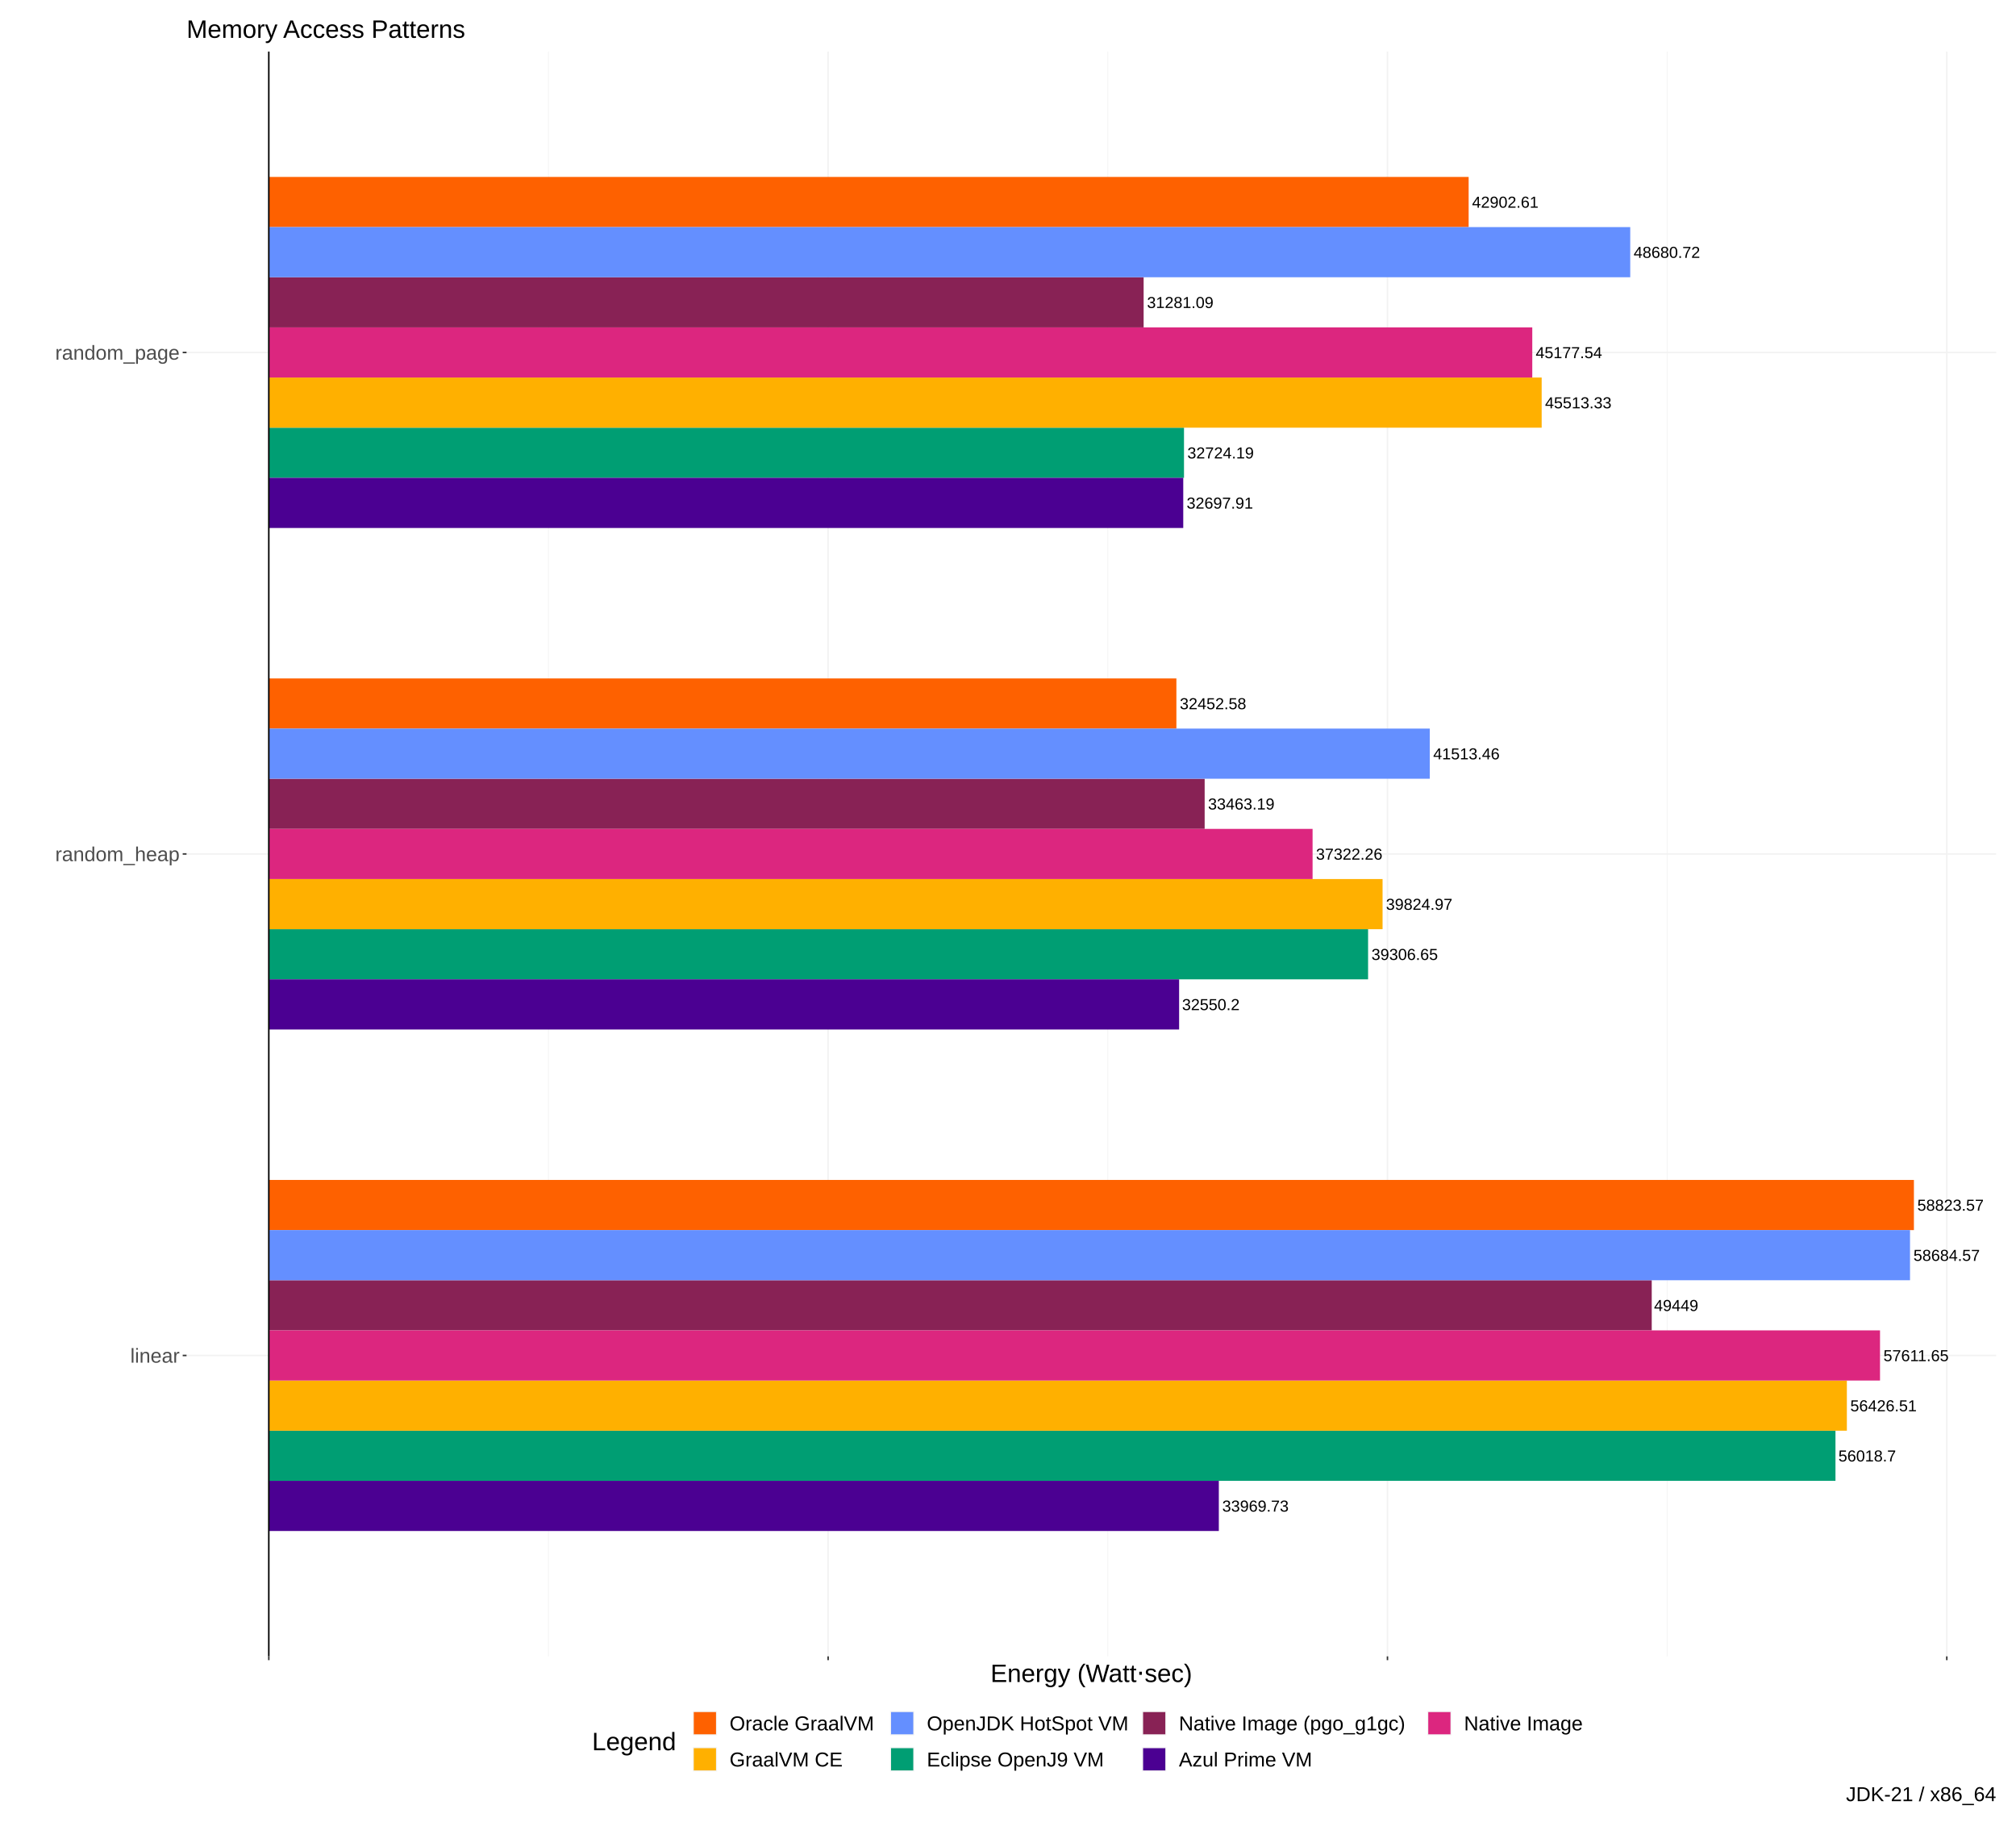
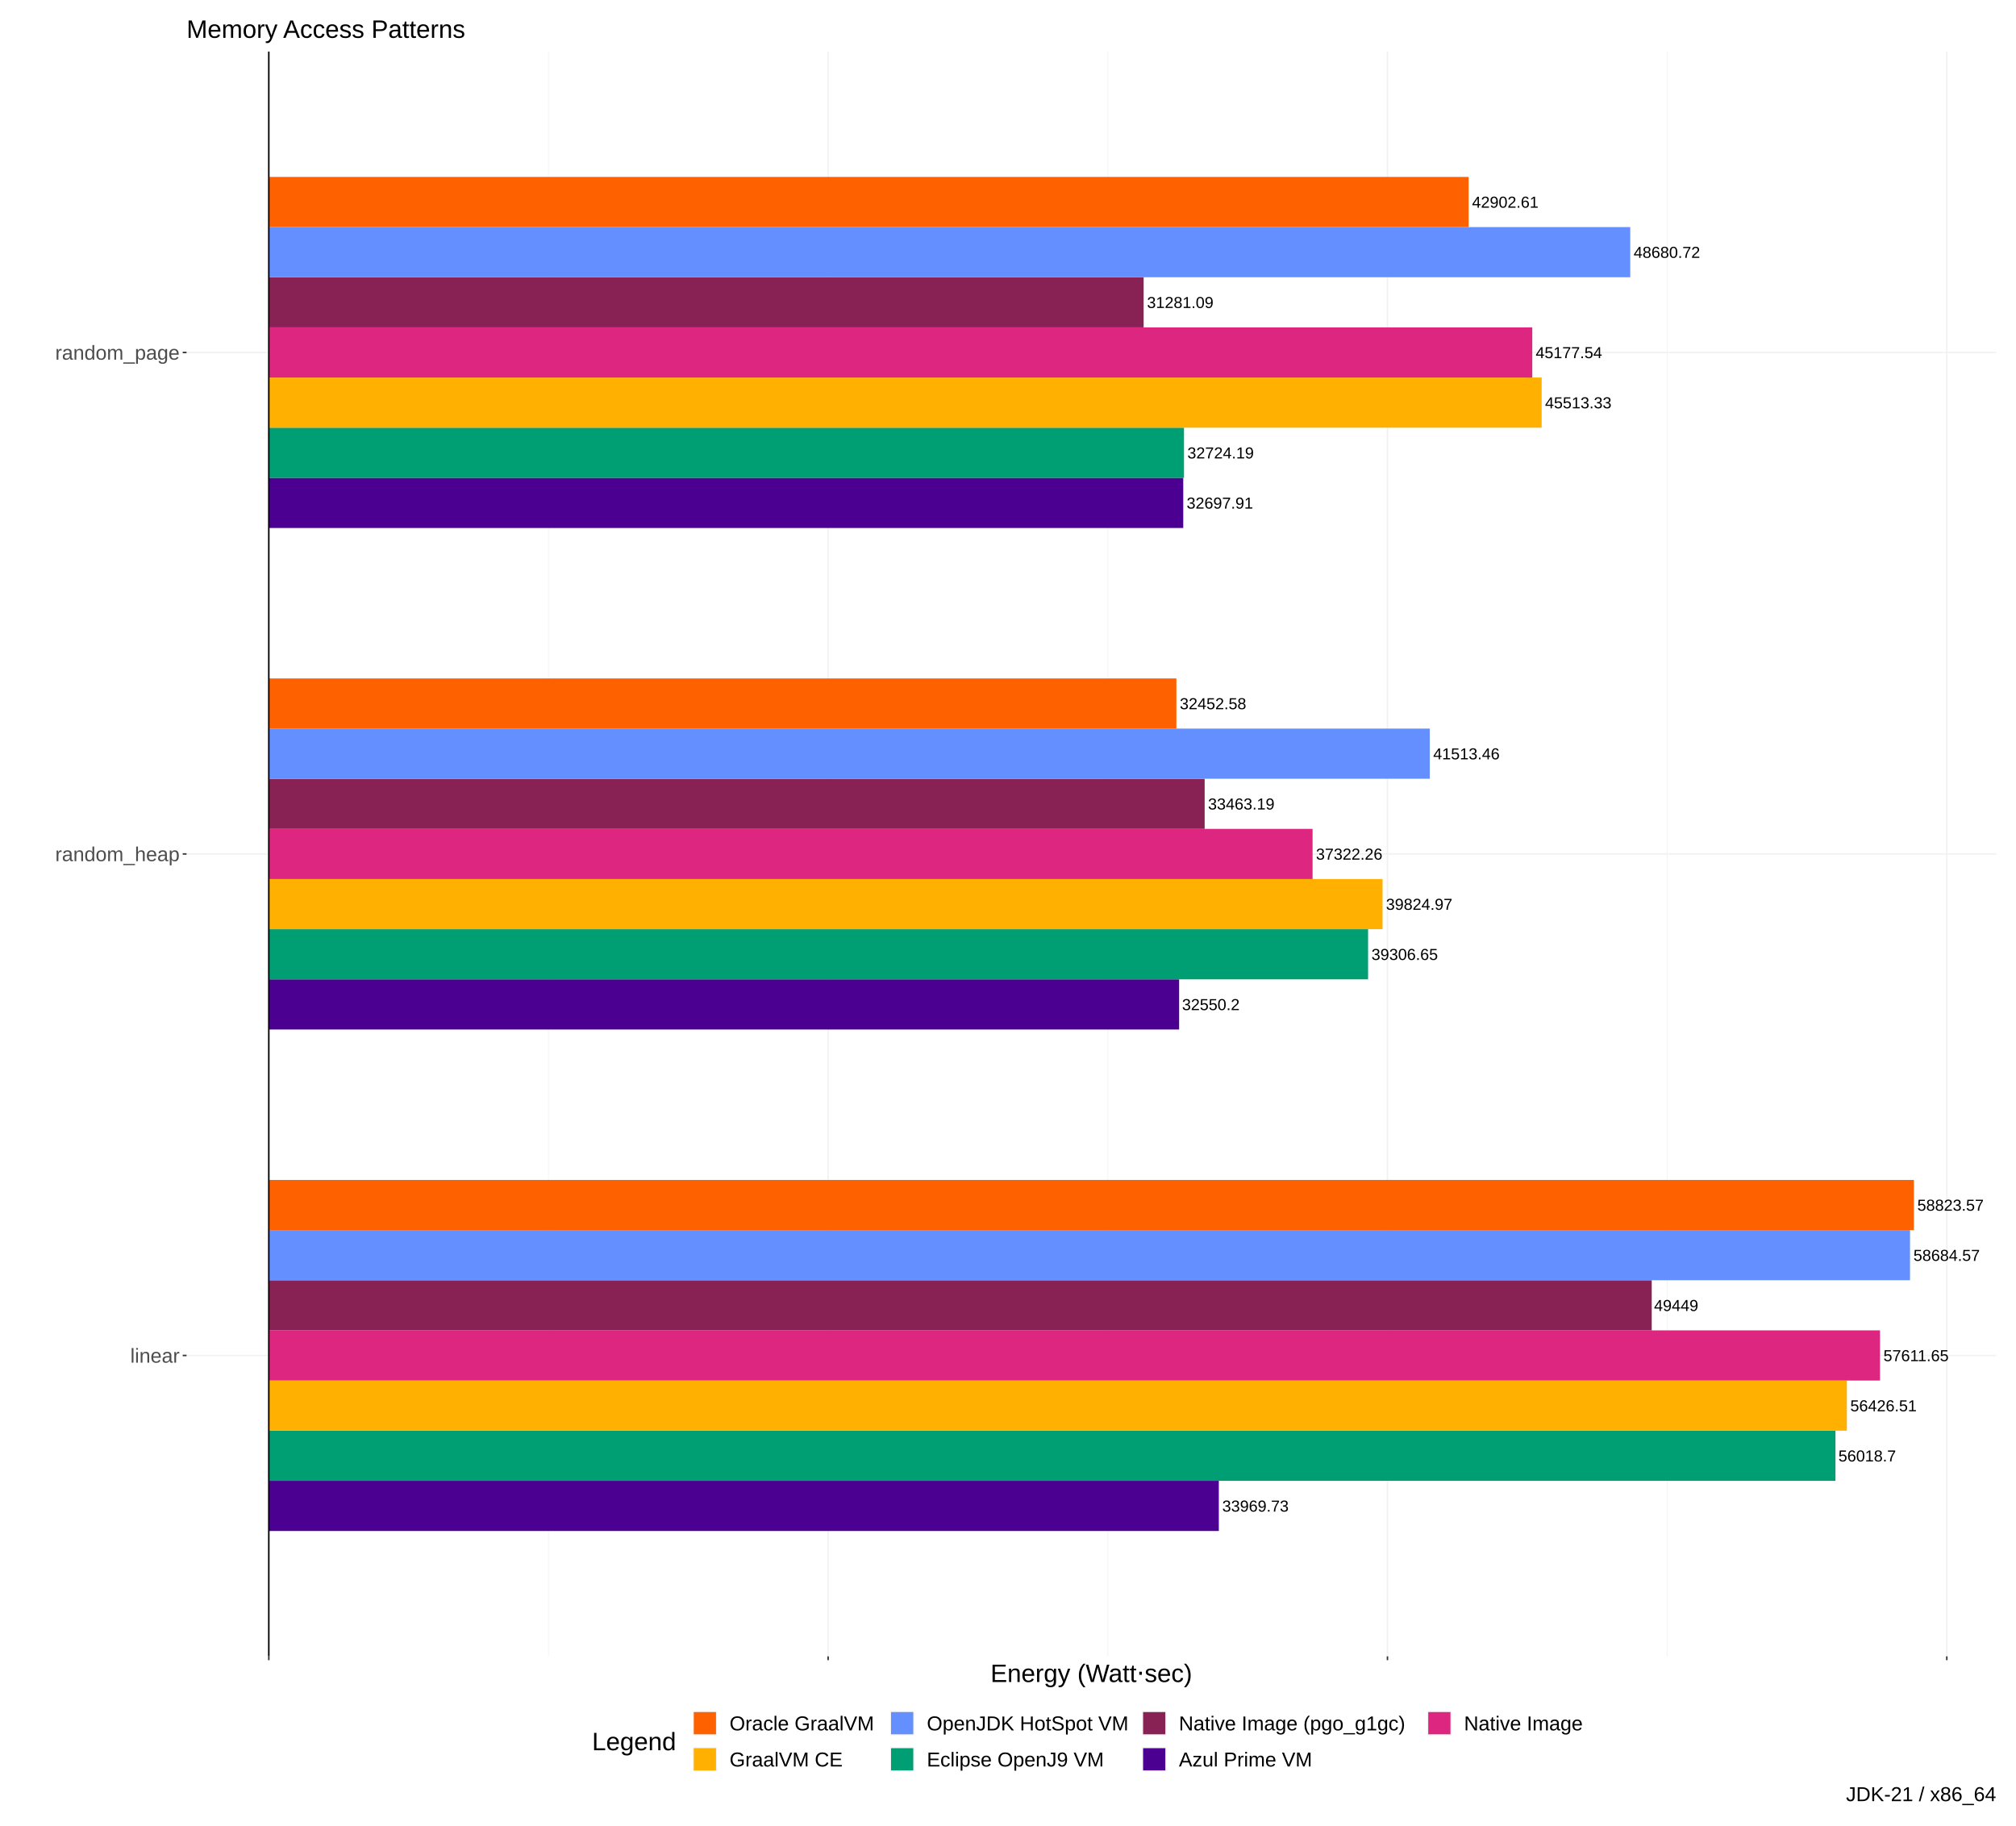
<svg xmlns="http://www.w3.org/2000/svg" class="svglite" width="1440.00pt" height="1303.94pt" viewBox="0 0 1440.00 1303.94">
  <defs>
    <style type="text/css">
    .svglite line, .svglite polyline, .svglite polygon, .svglite path, .svglite rect, .svglite circle {
      fill: none;
      stroke: #000000;
      stroke-linecap: round;
      stroke-linejoin: round;
      stroke-miterlimit: 10.00;
    }
    .svglite text {
      white-space: pre;
    }
  </style>
  </defs>
  <rect width="100%" height="100%" style="stroke: none; fill: #FFFFFF;" />
  <defs>
    <clipPath id="cpMC4wMHwxNDQwLjAwfDAuMDB8MTMwMy45NA==">
      <rect x="0.00" y="0.00" width="1440.00" height="1303.94" />
    </clipPath>
  </defs>
  <g clip-path="url(#cpMC4wMHwxNDQwLjAwfDAuMDB8MTMwMy45NA==)">
    <rect x="0.00" y="0.00" width="1440.00" height="1303.94" style="stroke-width: 1.07; stroke: #FFFFFF; fill: #FFFFFF;" />
    <rect x="133.24" y="36.82" width="1292.58" height="1146.09" style="stroke-width: 1.07; stroke: none;" />
    <polyline points="391.76,1182.91 391.76,36.82 " style="stroke-width: 0.53; stroke: #F2F2F2; stroke-linecap: butt;" />
    <polyline points="791.29,1182.91 791.29,36.82 " style="stroke-width: 0.53; stroke: #F2F2F2; stroke-linecap: butt;" />
    <polyline points="1190.81,1182.91 1190.81,36.82 " style="stroke-width: 0.53; stroke: #F2F2F2; stroke-linecap: butt;" />
    <polyline points="133.24,968.02 1425.83,968.02 " style="stroke-width: 1.07; stroke: #F2F2F2; stroke-linecap: butt;" />
    <polyline points="133.24,609.87 1425.83,609.87 " style="stroke-width: 1.07; stroke: #F2F2F2; stroke-linecap: butt;" />
    <polyline points="133.24,251.72 1425.83,251.72 " style="stroke-width: 1.07; stroke: #F2F2F2; stroke-linecap: butt;" />
    <polyline points="192.00,1182.91 192.00,36.82 " style="stroke-width: 1.07; stroke: #F2F2F2; stroke-linecap: butt;" />
    <polyline points="591.52,1182.91 591.52,36.82 " style="stroke-width: 1.07; stroke: #F2F2F2; stroke-linecap: butt;" />
    <polyline points="991.05,1182.91 991.05,36.82 " style="stroke-width: 1.07; stroke: #F2F2F2; stroke-linecap: butt;" />
    <polyline points="1390.57,1182.91 1390.57,36.82 " style="stroke-width: 1.07; stroke: #F2F2F2; stroke-linecap: butt;" />
-     <rect x="192.00" y="484.52" width="648.28" height="35.82" style="stroke-width: 1.07; stroke: none; stroke-linecap: butt; stroke-linejoin: miter; fill: #FE6100;" />
-     <rect x="192.00" y="1021.74" width="1119.05" height="35.82" style="stroke-width: 1.07; stroke: none; stroke-linecap: butt; stroke-linejoin: miter; fill: #009E73;" />
-     <rect x="192.00" y="914.30" width="987.81" height="35.82" style="stroke-width: 1.07; stroke: none; stroke-linecap: butt; stroke-linejoin: miter; fill: #882255;" />
-     <rect x="192.00" y="126.36" width="857.03" height="35.82" style="stroke-width: 1.07; stroke: none; stroke-linecap: butt; stroke-linejoin: miter; fill: #FE6100;" />
-     <rect x="192.00" y="305.44" width="653.71" height="35.82" style="stroke-width: 1.07; stroke: none; stroke-linecap: butt; stroke-linejoin: miter; fill: #009E73;" />
    <rect x="192.00" y="341.25" width="653.18" height="35.82" style="stroke-width: 1.07; stroke: none; stroke-linecap: butt; stroke-linejoin: miter; fill: #4B0092;" />
-     <rect x="192.00" y="663.59" width="785.20" height="35.82" style="stroke-width: 1.07; stroke: none; stroke-linecap: butt; stroke-linejoin: miter; fill: #009E73;" />
    <rect x="192.00" y="699.41" width="650.23" height="35.82" style="stroke-width: 1.07; stroke: none; stroke-linecap: butt; stroke-linejoin: miter; fill: #4B0092;" />
    <rect x="192.00" y="1057.56" width="678.59" height="35.82" style="stroke-width: 1.07; stroke: none; stroke-linecap: butt; stroke-linejoin: miter; fill: #4B0092;" />
+     <rect x="192.00" y="1021.74" width="1119.05" height="35.82" style="stroke-width: 1.07; stroke: none; stroke-linecap: butt; stroke-linejoin: miter; fill: #009E73;" />
+     <rect x="192.00" y="305.44" width="653.71" height="35.82" style="stroke-width: 1.07; stroke: none; stroke-linecap: butt; stroke-linejoin: miter; fill: #009E73;" />
+     <rect x="192.00" y="663.59" width="785.20" height="35.82" style="stroke-width: 1.07; stroke: none; stroke-linecap: butt; stroke-linejoin: miter; fill: #009E73;" />
    <rect x="192.00" y="269.62" width="909.19" height="35.82" style="stroke-width: 1.07; stroke: none; stroke-linecap: butt; stroke-linejoin: miter; fill: #FFB000;" />
    <rect x="192.00" y="985.93" width="1127.19" height="35.82" style="stroke-width: 1.07; stroke: none; stroke-linecap: butt; stroke-linejoin: miter; fill: #FFB000;" />
-     <rect x="192.00" y="842.67" width="1175.08" height="35.82" style="stroke-width: 1.07; stroke: none; stroke-linecap: butt; stroke-linejoin: miter; fill: #FE6100;" />
+     <rect x="192.00" y="627.78" width="795.55" height="35.82" style="stroke-width: 1.07; stroke: none; stroke-linecap: butt; stroke-linejoin: miter; fill: #FFB000;" />
+     <rect x="192.00" y="950.11" width="1150.87" height="35.82" style="stroke-width: 1.07; stroke: none; stroke-linecap: butt; stroke-linejoin: miter; fill: #DC267F;" />
+     <rect x="192.00" y="591.96" width="745.56" height="35.82" style="stroke-width: 1.07; stroke: none; stroke-linecap: butt; stroke-linejoin: miter; fill: #DC267F;" />
+     <rect x="192.00" y="233.81" width="902.48" height="35.82" style="stroke-width: 1.07; stroke: none; stroke-linecap: butt; stroke-linejoin: miter; fill: #DC267F;" />
+     <rect x="192.00" y="914.30" width="987.81" height="35.82" style="stroke-width: 1.07; stroke: none; stroke-linecap: butt; stroke-linejoin: miter; fill: #882255;" />
    <rect x="192.00" y="556.15" width="668.47" height="35.82" style="stroke-width: 1.07; stroke: none; stroke-linecap: butt; stroke-linejoin: miter; fill: #882255;" />
-     <rect x="192.00" y="950.11" width="1150.87" height="35.82" style="stroke-width: 1.07; stroke: none; stroke-linecap: butt; stroke-linejoin: miter; fill: #DC267F;" />
-     <rect x="192.00" y="627.78" width="795.55" height="35.82" style="stroke-width: 1.07; stroke: none; stroke-linecap: butt; stroke-linejoin: miter; fill: #FFB000;" />
-     <rect x="192.00" y="591.96" width="745.56" height="35.82" style="stroke-width: 1.07; stroke: none; stroke-linecap: butt; stroke-linejoin: miter; fill: #DC267F;" />
+     <rect x="192.00" y="197.99" width="624.88" height="35.82" style="stroke-width: 1.07; stroke: none; stroke-linecap: butt; stroke-linejoin: miter; fill: #882255;" />
    <rect x="192.00" y="520.33" width="829.28" height="35.82" style="stroke-width: 1.07; stroke: none; stroke-linecap: butt; stroke-linejoin: miter; fill: #648FFF;" />
-     <rect x="192.00" y="233.81" width="902.48" height="35.82" style="stroke-width: 1.07; stroke: none; stroke-linecap: butt; stroke-linejoin: miter; fill: #DC267F;" />
-     <rect x="192.00" y="197.99" width="624.88" height="35.82" style="stroke-width: 1.07; stroke: none; stroke-linecap: butt; stroke-linejoin: miter; fill: #882255;" />
    <rect x="192.00" y="878.48" width="1172.30" height="35.82" style="stroke-width: 1.07; stroke: none; stroke-linecap: butt; stroke-linejoin: miter; fill: #648FFF;" />
    <rect x="192.00" y="162.18" width="972.46" height="35.82" style="stroke-width: 1.07; stroke: none; stroke-linecap: butt; stroke-linejoin: miter; fill: #648FFF;" />
-     <text x="842.71" y="506.49" style="font-size: 11.38px; font-family: &quot;Liberation Sans&quot;;" textLength="48.61px" lengthAdjust="spacingAndGlyphs">32452.58</text>
-     <text x="1313.15" y="1043.72" style="font-size: 11.38px; font-family: &quot;Liberation Sans&quot;;" textLength="42.10px" lengthAdjust="spacingAndGlyphs">56018.7</text>
-     <text x="1181.43" y="936.27" style="font-size: 11.38px; font-family: &quot;Liberation Sans&quot;;" textLength="32.54px" lengthAdjust="spacingAndGlyphs">49449</text>
-     <text x="1051.46" y="148.33" style="font-size: 11.38px; font-family: &quot;Liberation Sans&quot;;" textLength="48.61px" lengthAdjust="spacingAndGlyphs">42902.61</text>
-     <text x="848.13" y="327.41" style="font-size: 11.38px; font-family: &quot;Liberation Sans&quot;;" textLength="48.61px" lengthAdjust="spacingAndGlyphs">32724.19</text>
+     <rect x="192.00" y="484.52" width="648.28" height="35.82" style="stroke-width: 1.07; stroke: none; stroke-linecap: butt; stroke-linejoin: miter; fill: #FE6100;" />
+     <rect x="192.00" y="126.36" width="857.03" height="35.82" style="stroke-width: 1.07; stroke: none; stroke-linecap: butt; stroke-linejoin: miter; fill: #FE6100;" />
+     <rect x="192.00" y="842.67" width="1175.08" height="35.82" style="stroke-width: 1.07; stroke: none; stroke-linecap: butt; stroke-linejoin: miter; fill: #FE6100;" />
    <text x="847.61" y="363.23" style="font-size: 11.38px; font-family: &quot;Liberation Sans&quot;;" textLength="48.61px" lengthAdjust="spacingAndGlyphs">32697.91</text>
-     <text x="979.63" y="685.56" style="font-size: 11.38px; font-family: &quot;Liberation Sans&quot;;" textLength="48.61px" lengthAdjust="spacingAndGlyphs">39306.65</text>
    <text x="844.33" y="721.38" style="font-size: 11.38px; font-family: &quot;Liberation Sans&quot;;" textLength="42.10px" lengthAdjust="spacingAndGlyphs">32550.2</text>
    <text x="873.02" y="1079.53" style="font-size: 11.38px; font-family: &quot;Liberation Sans&quot;;" textLength="48.61px" lengthAdjust="spacingAndGlyphs">33969.73</text>
+     <text x="1313.15" y="1043.72" style="font-size: 11.38px; font-family: &quot;Liberation Sans&quot;;" textLength="42.10px" lengthAdjust="spacingAndGlyphs">56018.7</text>
+     <text x="848.13" y="327.41" style="font-size: 11.38px; font-family: &quot;Liberation Sans&quot;;" textLength="48.61px" lengthAdjust="spacingAndGlyphs">32724.19</text>
+     <text x="979.63" y="685.56" style="font-size: 11.38px; font-family: &quot;Liberation Sans&quot;;" textLength="48.61px" lengthAdjust="spacingAndGlyphs">39306.65</text>
    <text x="1103.61" y="291.60" style="font-size: 11.38px; font-family: &quot;Liberation Sans&quot;;" textLength="48.61px" lengthAdjust="spacingAndGlyphs">45513.33</text>
    <text x="1321.62" y="1007.90" style="font-size: 11.38px; font-family: &quot;Liberation Sans&quot;;" textLength="48.61px" lengthAdjust="spacingAndGlyphs">56426.51</text>
-     <text x="1369.50" y="864.64" style="font-size: 11.38px; font-family: &quot;Liberation Sans&quot;;" textLength="48.61px" lengthAdjust="spacingAndGlyphs">58823.57</text>
+     <text x="989.98" y="649.75" style="font-size: 11.38px; font-family: &quot;Liberation Sans&quot;;" textLength="48.61px" lengthAdjust="spacingAndGlyphs">39824.97</text>
+     <text x="1345.29" y="972.09" style="font-size: 11.38px; font-family: &quot;Liberation Sans&quot;;" textLength="48.61px" lengthAdjust="spacingAndGlyphs">57611.65</text>
+     <text x="939.99" y="613.93" style="font-size: 11.38px; font-family: &quot;Liberation Sans&quot;;" textLength="48.61px" lengthAdjust="spacingAndGlyphs">37322.26</text>
+     <text x="1096.91" y="255.78" style="font-size: 11.38px; font-family: &quot;Liberation Sans&quot;;" textLength="48.61px" lengthAdjust="spacingAndGlyphs">45177.54</text>
+     <text x="1181.43" y="936.27" style="font-size: 11.38px; font-family: &quot;Liberation Sans&quot;;" textLength="32.54px" lengthAdjust="spacingAndGlyphs">49449</text>
    <text x="862.90" y="578.12" style="font-size: 11.38px; font-family: &quot;Liberation Sans&quot;;" textLength="48.61px" lengthAdjust="spacingAndGlyphs">33463.19</text>
-     <text x="1345.29" y="972.09" style="font-size: 11.38px; font-family: &quot;Liberation Sans&quot;;" textLength="48.61px" lengthAdjust="spacingAndGlyphs">57611.65</text>
-     <text x="989.98" y="649.75" style="font-size: 11.38px; font-family: &quot;Liberation Sans&quot;;" textLength="48.61px" lengthAdjust="spacingAndGlyphs">39824.97</text>
-     <text x="939.99" y="613.93" style="font-size: 11.38px; font-family: &quot;Liberation Sans&quot;;" textLength="48.61px" lengthAdjust="spacingAndGlyphs">37322.26</text>
+     <text x="819.31" y="219.97" style="font-size: 11.38px; font-family: &quot;Liberation Sans&quot;;" textLength="48.61px" lengthAdjust="spacingAndGlyphs">31281.09</text>
    <text x="1023.71" y="542.30" style="font-size: 11.38px; font-family: &quot;Liberation Sans&quot;;" textLength="48.61px" lengthAdjust="spacingAndGlyphs">41513.46</text>
-     <text x="1096.91" y="255.78" style="font-size: 11.38px; font-family: &quot;Liberation Sans&quot;;" textLength="48.61px" lengthAdjust="spacingAndGlyphs">45177.54</text>
-     <text x="819.31" y="219.97" style="font-size: 11.38px; font-family: &quot;Liberation Sans&quot;;" textLength="48.61px" lengthAdjust="spacingAndGlyphs">31281.09</text>
    <text x="1366.73" y="900.46" style="font-size: 11.38px; font-family: &quot;Liberation Sans&quot;;" textLength="48.61px" lengthAdjust="spacingAndGlyphs">58684.57</text>
    <text x="1166.89" y="184.15" style="font-size: 11.38px; font-family: &quot;Liberation Sans&quot;;" textLength="48.61px" lengthAdjust="spacingAndGlyphs">48680.72</text>
+     <text x="842.71" y="506.49" style="font-size: 11.38px; font-family: &quot;Liberation Sans&quot;;" textLength="48.61px" lengthAdjust="spacingAndGlyphs">32452.58</text>
+     <text x="1051.46" y="148.33" style="font-size: 11.38px; font-family: &quot;Liberation Sans&quot;;" textLength="48.61px" lengthAdjust="spacingAndGlyphs">42902.61</text>
+     <text x="1369.50" y="864.64" style="font-size: 11.38px; font-family: &quot;Liberation Sans&quot;;" textLength="48.61px" lengthAdjust="spacingAndGlyphs">58823.57</text>
    <line x1="192.00" y1="1182.91" x2="192.00" y2="36.82" style="stroke-width: 1.07; stroke-linecap: butt;" />
    <text x="128.31" y="973.16" text-anchor="end" style="font-size: 14.40px;fill: #4D4D4D; font-family: &quot;Liberation Sans&quot;;" textLength="38.45px" lengthAdjust="spacingAndGlyphs">linear</text>
    <text x="128.31" y="615.01" text-anchor="end" style="font-size: 14.40px;fill: #4D4D4D; font-family: &quot;Liberation Sans&quot;;" textLength="94.23px" lengthAdjust="spacingAndGlyphs">random_heap</text>
    <text x="128.31" y="256.86" text-anchor="end" style="font-size: 14.40px;fill: #4D4D4D; font-family: &quot;Liberation Sans&quot;;" textLength="94.18px" lengthAdjust="spacingAndGlyphs">random_page</text>
    <polyline points="130.50,968.02 133.24,968.02 " style="stroke-width: 1.07; stroke: #333333; stroke-linecap: butt;" />
    <polyline points="130.50,609.87 133.24,609.87 " style="stroke-width: 1.07; stroke: #333333; stroke-linecap: butt;" />
    <polyline points="130.50,251.72 133.24,251.72 " style="stroke-width: 1.07; stroke: #333333; stroke-linecap: butt;" />
    <polyline points="192.00,1185.65 192.00,1182.91 " style="stroke-width: 1.07; stroke: #333333; stroke-linecap: butt;" />
    <polyline points="591.52,1185.65 591.52,1182.91 " style="stroke-width: 1.07; stroke: #333333; stroke-linecap: butt;" />
    <polyline points="991.05,1185.65 991.05,1182.91 " style="stroke-width: 1.07; stroke: #333333; stroke-linecap: butt;" />
    <polyline points="1390.57,1185.65 1390.57,1182.91 " style="stroke-width: 1.07; stroke: #333333; stroke-linecap: butt;" />
    <text x="779.53" y="1201.24" text-anchor="middle" style="font-size: 18.00px; font-family: &quot;Liberation Sans&quot;;" textLength="152.52px" lengthAdjust="spacingAndGlyphs">Energy (Watt⋅sec)</text>
    <rect x="417.40" y="1216.52" width="724.26" height="54.02" style="stroke-width: 1.07; stroke: none; fill: #FFFFFF;" />
    <text x="422.88" y="1249.96" style="font-size: 18.00px; font-family: &quot;Liberation Sans&quot;;" textLength="63.01px" lengthAdjust="spacingAndGlyphs">Legend</text>
    <rect x="494.86" y="1222.00" width="17.28" height="17.28" style="stroke-width: 1.07; stroke: none; fill: #F2F2F2;" />
    <rect x="495.57" y="1222.71" width="15.86" height="15.86" style="stroke-width: 1.07; stroke: none; stroke-linecap: butt; stroke-linejoin: miter; fill: #FE6100;" />
    <rect x="635.76" y="1222.00" width="17.28" height="17.28" style="stroke-width: 1.07; stroke: none; fill: #F2F2F2;" />
    <rect x="636.47" y="1222.71" width="15.86" height="15.86" style="stroke-width: 1.07; stroke: none; stroke-linecap: butt; stroke-linejoin: miter; fill: #648FFF;" />
    <rect x="815.80" y="1222.00" width="17.28" height="17.28" style="stroke-width: 1.07; stroke: none; fill: #F2F2F2;" />
    <rect x="816.51" y="1222.71" width="15.86" height="15.86" style="stroke-width: 1.07; stroke: none; stroke-linecap: butt; stroke-linejoin: miter; fill: #882255;" />
    <rect x="1019.48" y="1222.00" width="17.28" height="17.28" style="stroke-width: 1.07; stroke: none; fill: #F2F2F2;" />
    <rect x="1020.19" y="1222.71" width="15.86" height="15.86" style="stroke-width: 1.07; stroke: none; stroke-linecap: butt; stroke-linejoin: miter; fill: #DC267F;" />
    <rect x="494.86" y="1247.79" width="17.28" height="17.28" style="stroke-width: 1.07; stroke: none; fill: #F2F2F2;" />
    <rect x="495.57" y="1248.50" width="15.86" height="15.86" style="stroke-width: 1.07; stroke: none; stroke-linecap: butt; stroke-linejoin: miter; fill: #FFB000;" />
    <rect x="635.76" y="1247.79" width="17.28" height="17.28" style="stroke-width: 1.07; stroke: none; fill: #F2F2F2;" />
    <rect x="636.47" y="1248.50" width="15.86" height="15.86" style="stroke-width: 1.07; stroke: none; stroke-linecap: butt; stroke-linejoin: miter; fill: #009E73;" />
    <rect x="815.80" y="1247.79" width="17.28" height="17.28" style="stroke-width: 1.07; stroke: none; fill: #F2F2F2;" />
    <rect x="816.51" y="1248.50" width="15.86" height="15.86" style="stroke-width: 1.07; stroke: none; stroke-linecap: butt; stroke-linejoin: miter; fill: #4B0092;" />
    <text x="521.10" y="1235.78" style="font-size: 14.40px; font-family: &quot;Liberation Sans&quot;;" textLength="105.69px" lengthAdjust="spacingAndGlyphs">Oracle GraalVM</text>
    <text x="662.01" y="1235.78" style="font-size: 14.40px; font-family: &quot;Liberation Sans&quot;;" textLength="144.83px" lengthAdjust="spacingAndGlyphs">OpenJDK HotSpot VM</text>
    <text x="842.05" y="1235.78" style="font-size: 14.40px; font-family: &quot;Liberation Sans&quot;;" textLength="168.47px" lengthAdjust="spacingAndGlyphs">Native Image (pgo_g1gc)</text>
    <text x="1045.72" y="1235.78" style="font-size: 14.40px; font-family: &quot;Liberation Sans&quot;;" textLength="90.46px" lengthAdjust="spacingAndGlyphs">Native Image</text>
    <text x="521.10" y="1261.57" style="font-size: 14.40px; font-family: &quot;Liberation Sans&quot;;" textLength="78.80px" lengthAdjust="spacingAndGlyphs">GraalVM CE</text>
    <text x="662.01" y="1261.57" style="font-size: 14.40px; font-family: &quot;Liberation Sans&quot;;" textLength="124.62px" lengthAdjust="spacingAndGlyphs">Eclipse OpenJ9 VM</text>
    <text x="842.05" y="1261.57" style="font-size: 14.40px; font-family: &quot;Liberation Sans&quot;;" textLength="97.67px" lengthAdjust="spacingAndGlyphs">Azul Prime VM</text>
    <text x="133.24" y="27.03" style="font-size: 18.00px; font-family: &quot;Liberation Sans&quot;;" textLength="207.71px" lengthAdjust="spacingAndGlyphs">Memory Access Patterns</text>
    <text x="1425.83" y="1286.31" text-anchor="end" style="font-size: 14.40px; font-family: &quot;Liberation Sans&quot;;" textLength="104.20px" lengthAdjust="spacingAndGlyphs">JDK-21 / x86_64</text>
  </g>
</svg>
